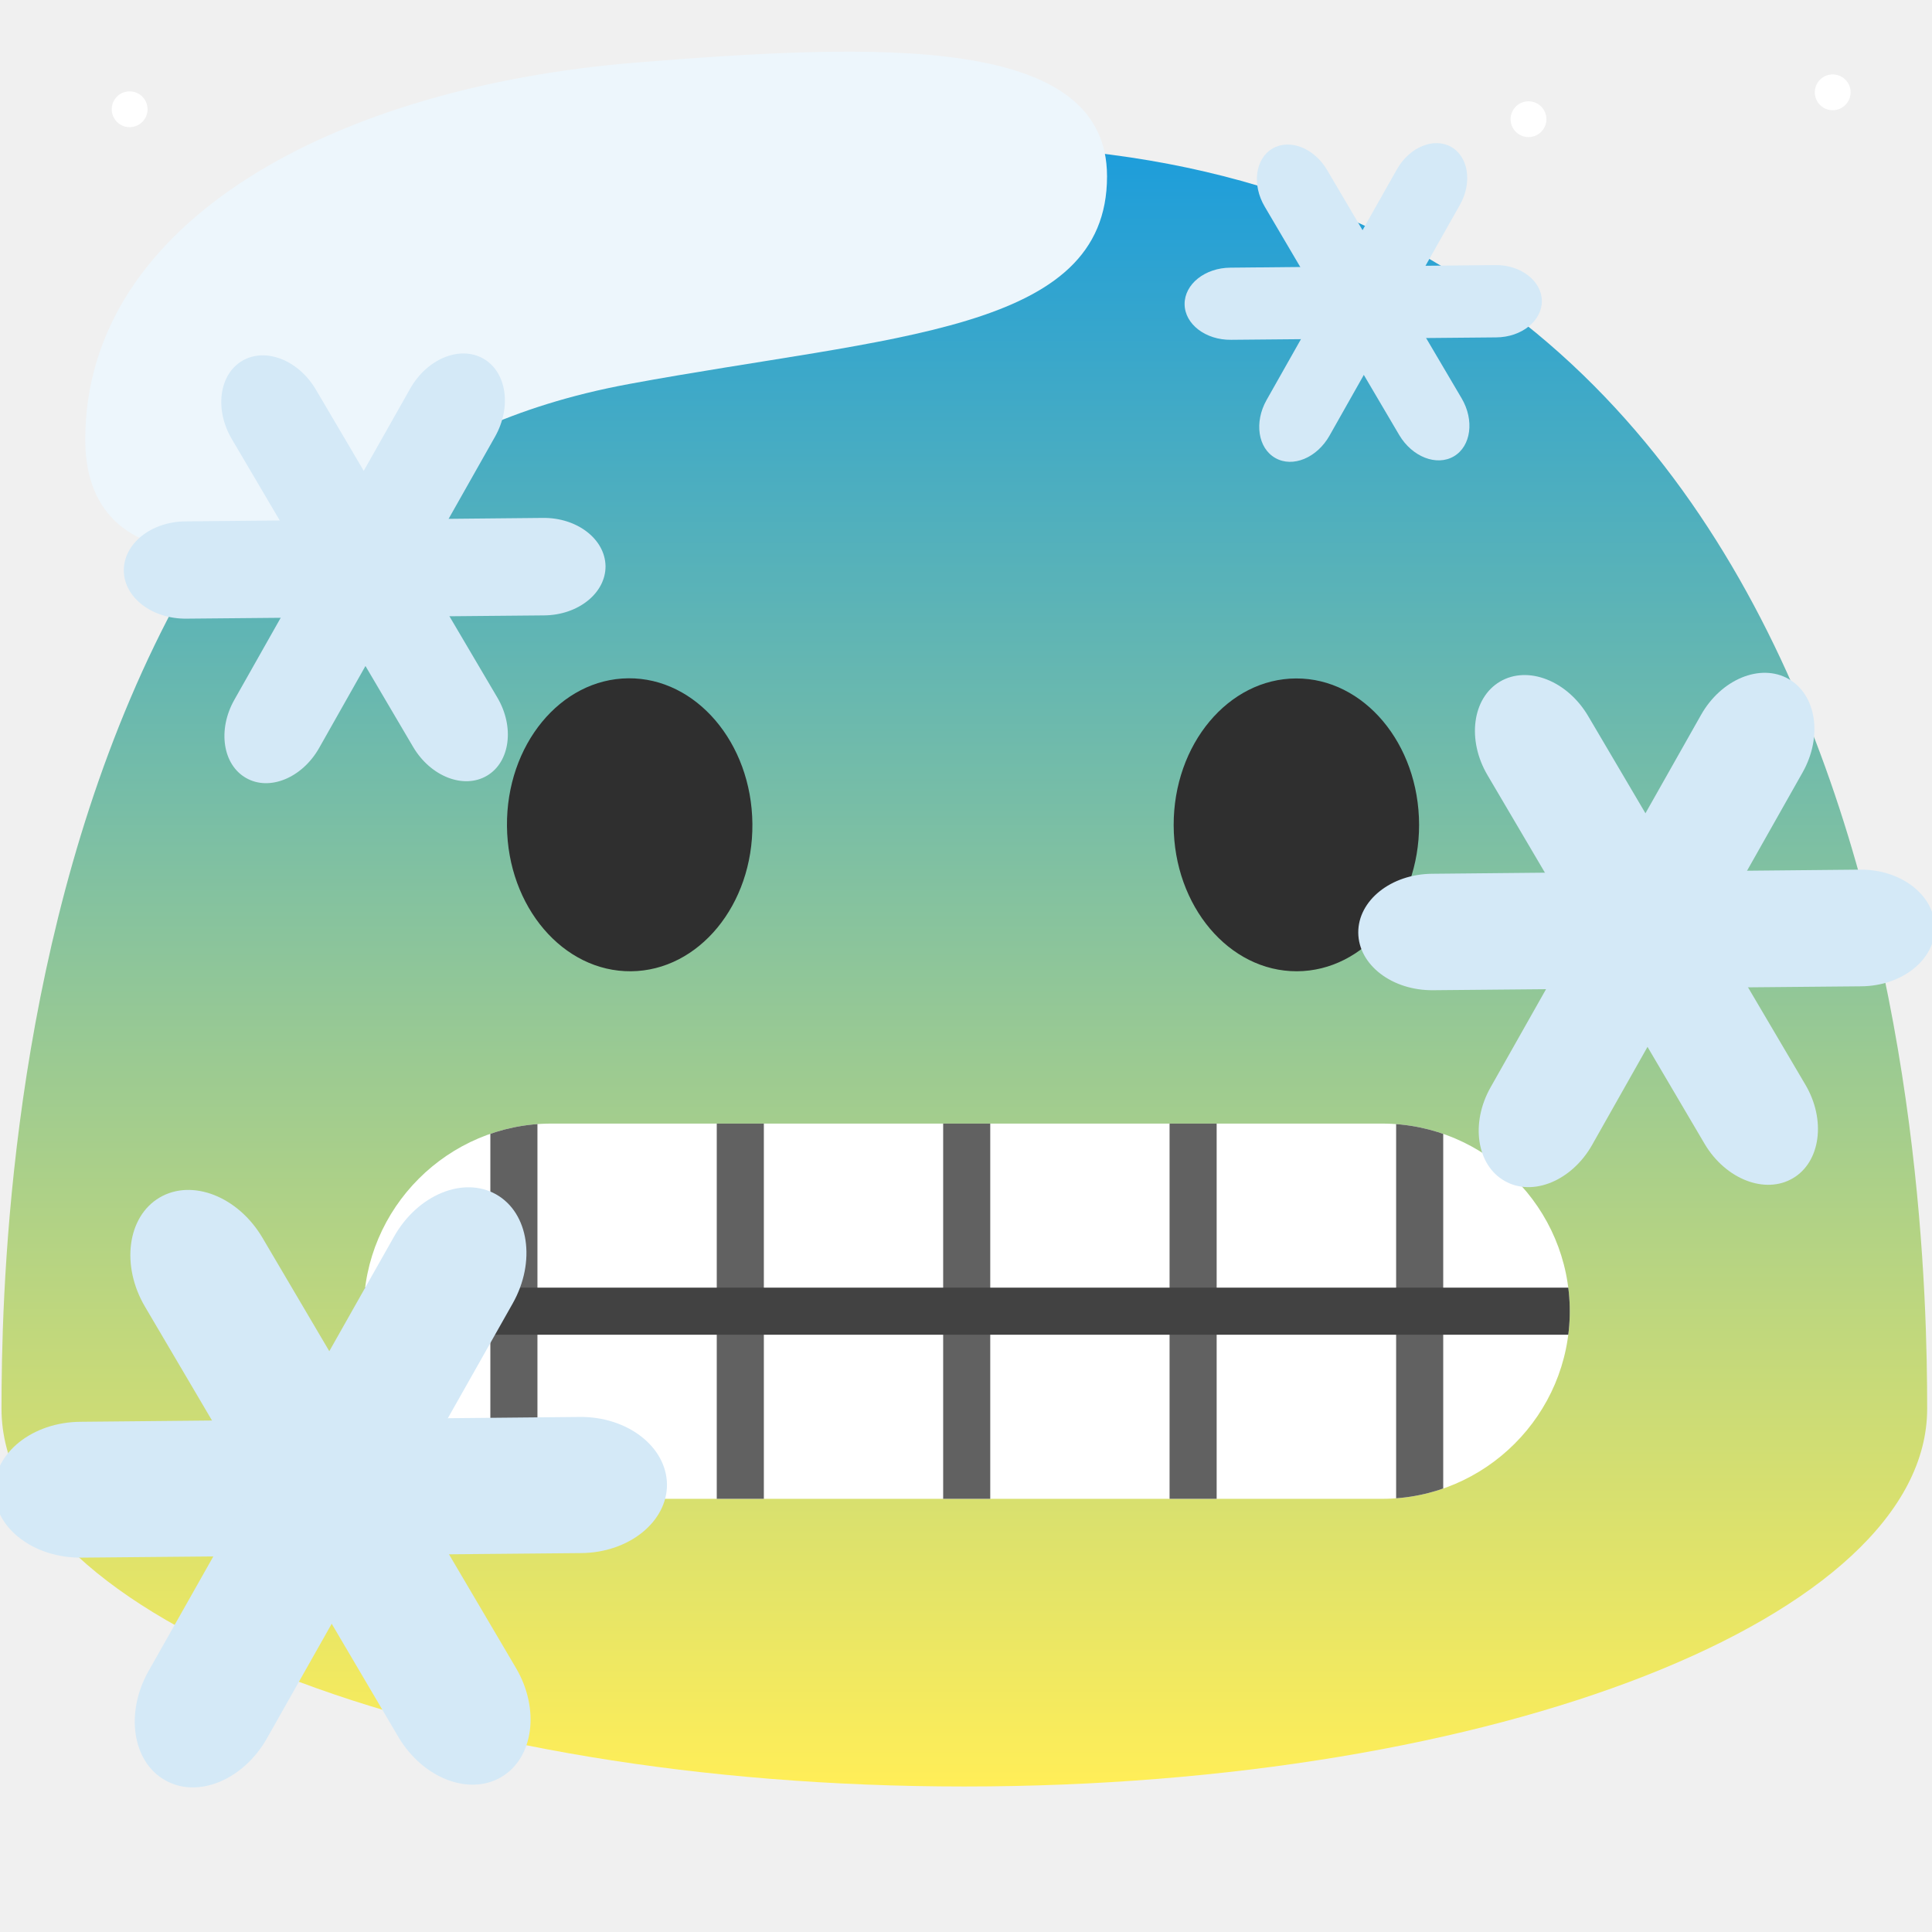
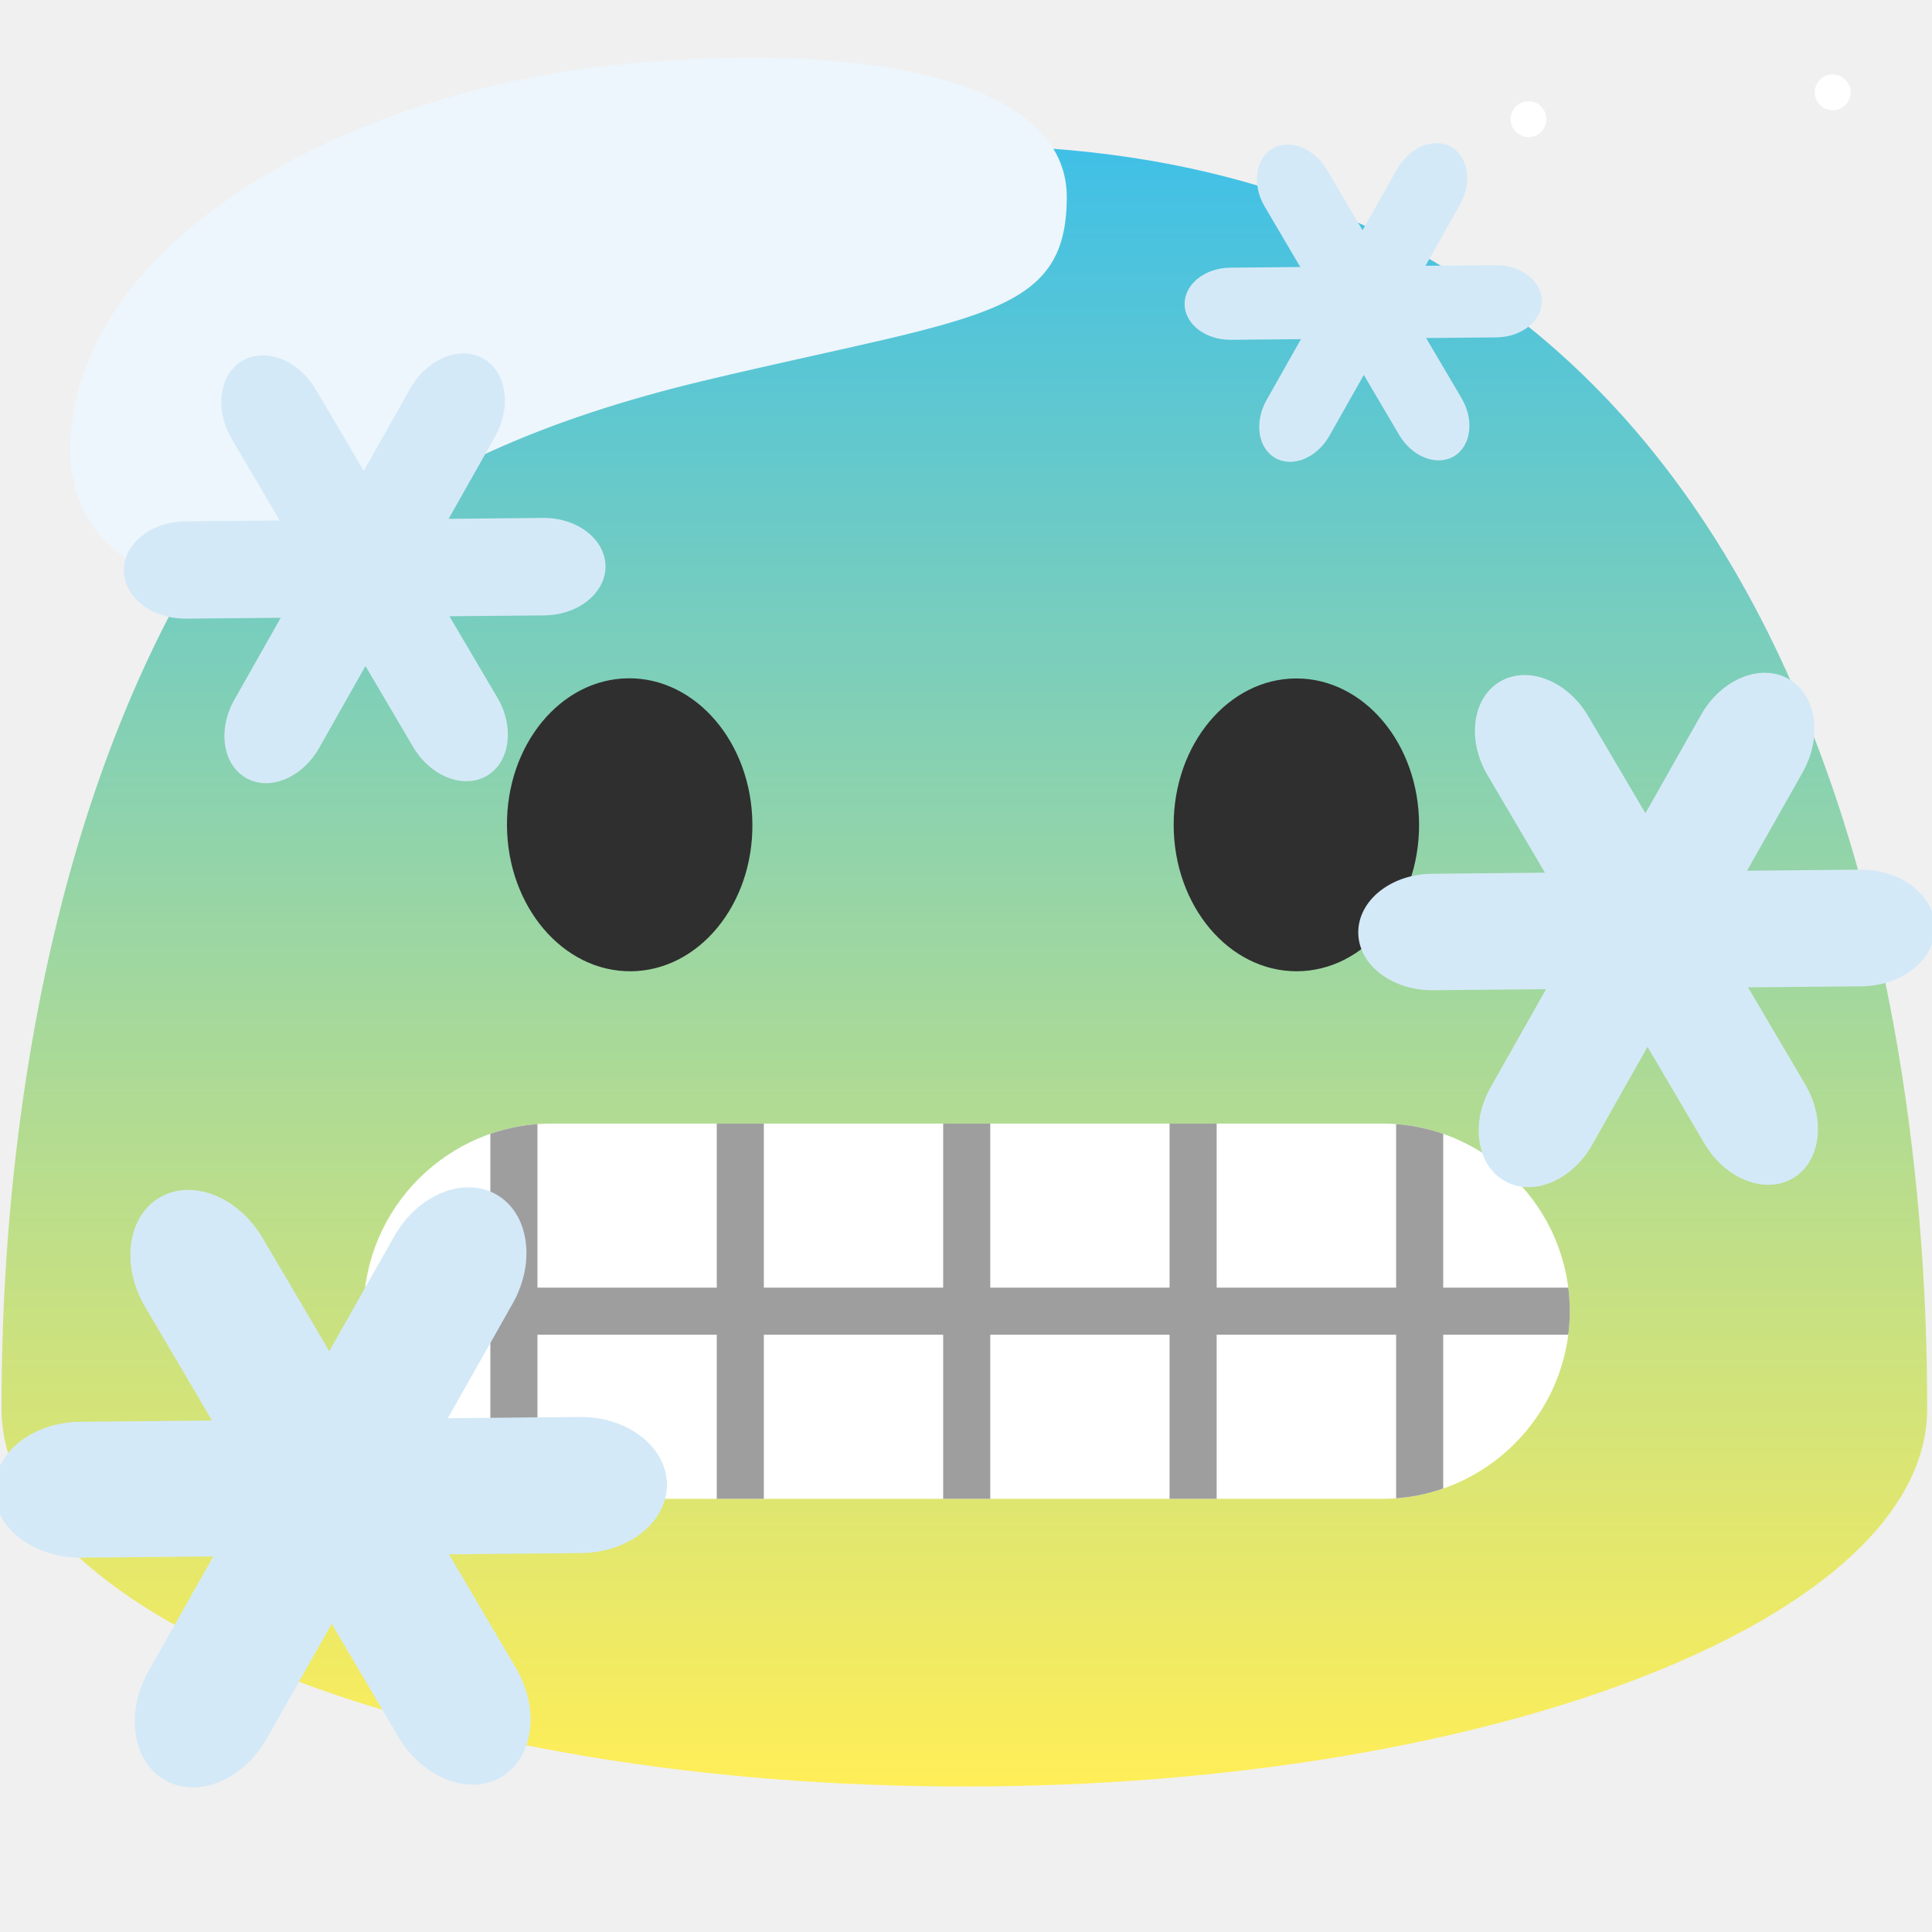
- <svg xmlns="http://www.w3.org/2000/svg" width="100%" height="100%" viewBox="0 0 128 128" version="1.1" xml:space="preserve" style="fill-rule:evenodd;clip-rule:evenodd;stroke-linejoin:round;stroke-miterlimit:2;">
-   <rect id="path17" x="0.06" y="0" width="127.99" height="128" style="fill:none;" />
+ <svg xmlns="http://www.w3.org/2000/svg" width="100%" height="100%" viewBox="0 0 128 128" version="1.1" xml:space="preserve" style="fill-rule:evenodd;clip-rule:evenodd;stroke-linejoin:round;stroke-miterlimit:2;" id="svg23601">
+   <rect id="path17" x="0.06" y="0" width="127.99" height="128" style="fill:none;fill-rule:nonzero;" />
  <path id="path19" d="M63.89,9.64C1.58,9.64 0.1,79.5 0.1,93.33C0.1,107.16 28.66,118.36 63.89,118.36C99.13,118.36 127.68,107.15 127.68,93.33C127.68,79.5 126.21,9.64 63.89,9.64Z" style="fill:url(#_Linear1);fill-rule:nonzero;" />
  <circle id="circle57" cx="101.268" cy="7.897" r="1.186" style="fill:white;" />
  <circle id="circle63" cx="121.421" cy="6.116" r="1.186" style="fill:white;" />
-   <circle id="circle67" cx="8.589" cy="7.239" r="1.186" style="fill:white;" />
  <g id="g4659" transform="matrix(1,0,0,1,-0.575273,-4.69524)">
    <g id="path8" transform="matrix(0.887857,0,0,0.887857,7.24695,10.2685)">
-       <path d="M95.622,105.566L33.622,105.566C25.922,105.566 19.622,99.266 19.622,91.566C19.622,83.866 25.922,77.566 33.622,77.566L95.622,77.566C103.322,77.566 109.622,83.866 109.622,91.566C109.622,99.266 103.322,105.566 95.622,105.566Z" style="fill:white;fill-rule:nonzero;" />
+       <path d="M95.622,105.566L33.622,105.566C25.922,105.566 19.622,99.266 19.622,91.566C19.622,83.866 25.922,77.566 33.622,77.566L95.622,77.566C103.322,77.566 109.622,83.866 109.622,91.566C109.622,99.266 103.322,105.566 95.622,105.566Z" style="fill:white;fill-rule:nonzero;" id="path23562" />
    </g>
    <g id="g14" transform="matrix(1,0,0,1,0.622369,3.96602)">
-       <g>
-         <clipPath id="_clip2">
-           <path d="M91.524,100.03L36.476,100.03C29.64,100.03 24.046,94.436 24.046,87.6C24.046,80.763 29.64,75.17 36.476,75.17L91.524,75.17C98.36,75.17 103.954,80.763 103.954,87.6C103.954,94.436 98.36,100.03 91.524,100.03Z" />
-         </clipPath>
-         <g clip-path="url(#_clip2)">
-           <path id="path10" d="M47.44,75.17L50.56,75.17L50.56,100.17L47.44,100.17L47.44,75.17ZM32.44,75.17L35.56,75.17L35.56,100.17L32.44,100.17L32.44,75.17ZM92.45,75.17L95.57,75.17L95.57,100.17L92.45,100.17L92.45,75.17ZM77.44,75.17L80.56,75.17L80.56,100.17L77.44,100.17L77.44,75.17ZM62.44,75.17L65.56,75.17L65.56,100.17L62.44,100.17L62.44,75.17Z" style="fill:rgb(97,97,97);fill-rule:nonzero;" />
-           <rect id="path12" x="20.49" y="86.04" width="87.01" height="3.12" style="fill:rgb(66,66,66);" />
-         </g>
+       <clipPath id="_clip2">
+         <path d="M91.524,100.03L36.476,100.03C29.64,100.03 24.046,94.436 24.046,87.6C24.046,80.763 29.64,75.17 36.476,75.17L91.524,75.17C98.36,75.17 103.954,80.763 103.954,87.6C103.954,94.436 98.36,100.03 91.524,100.03Z" clip-rule="nonzero" id="path23565" />
+       </clipPath>
+       <g clip-path="url(#_clip2)" id="g23570">
+         <path id="path10" d="M47.44,75.17L50.56,75.17L50.56,100.17L47.44,100.17L47.44,75.17ZM32.44,75.17L35.56,75.17L35.56,100.17L32.44,100.17L32.44,75.17ZM92.45,75.17L95.57,75.17L95.57,100.17L92.45,100.17L92.45,75.17ZM77.44,75.17L80.56,75.17L80.56,100.17L77.44,100.17L77.44,75.17ZM62.44,75.17L65.56,75.17L65.56,100.17L62.44,100.17L62.44,75.17Z" style="fill:#9e9e9e;fill-rule:nonzero;fill-opacity:1" />
+         <rect id="path12" x="20.49" y="86.04" width="87.01" height="3.12" style="fill:#9e9e9e;fill-rule:nonzero;fill-opacity:1" />
      </g>
    </g>
  </g>
  <path id="path21" d="M41.808,64.349C37.318,64.389 33.638,60.079 33.588,54.729C33.538,49.359 37.138,44.979 41.628,44.939C46.108,44.899 49.798,49.209 49.848,54.579C49.898,59.939 46.298,64.309 41.808,64.349ZM85.918,64.349C90.398,64.339 94.028,59.989 94.018,54.639C94.008,49.269 90.358,44.939 85.878,44.949C81.388,44.959 77.748,49.309 77.758,54.679C77.778,60.029 81.428,64.359 85.918,64.349Z" style="fill:rgb(47,47,47);fill-rule:nonzero;" />
-   <path id="path7645" d="M42.183,4.143C22.281,5.743 5.648,14.589 5.648,29.138C5.648,33.595 8.156,36.535 13.833,36.535C22.858,36.535 25.62,28.407 41.704,25.436C59.101,22.223 73.344,22.048 73.344,11.684C73.344,2.261 58.195,2.855 42.183,4.143Z" style="fill:rgb(237,246,252);fill-rule:nonzero;" />
+   <path id="path7645" d="M 42.183,4.163 C 22.281,5.861 4.648,16.452 4.648,29.89 c 0,4.73 3.508,8.645 9.185,8.645 9.025,0 10.218,-7.96 33.038,-13.37 17.902,-4.244 23.806,-4.126 23.806,-12.117 0,-7.523 -12.482,-10.253 -28.494,-8.886 z" style="fill:#edf6fc;fill-rule:nonzero;stroke-width:1" />
  <g id="g18" transform="matrix(1.34835,0,0,1.34835,-62.1408,-93.8746)">
    <path id="path12-7" d="M70.52,103.89C71.38,105.34 71.15,107.07 70.01,107.74C68.87,108.41 67.25,107.78 66.39,106.33L57.48,91.2C56.62,89.75 56.85,88.02 57.99,87.35C59.13,86.68 60.75,87.31 61.61,88.77L70.52,103.89Z" style="fill:rgb(212,233,247);fill-rule:nonzero;" />
    <path id="path14" d="M72.76,95.07C74.44,95.05 75.82,96.11 75.84,97.44C75.85,98.76 74.5,99.85 72.81,99.86L55.25,100.02C53.56,100.04 52.18,98.98 52.17,97.66C52.16,96.34 53.51,95.25 55.21,95.24L72.76,95.07Z" style="fill:rgb(212,233,247);fill-rule:nonzero;" />
    <path id="path16-5" d="M66.24,88.72C67.07,87.25 68.68,86.59 69.83,87.24C70.98,87.89 71.24,89.61 70.41,91.08L61.77,106.37C60.94,107.84 59.33,108.51 58.18,107.85C57.03,107.2 56.77,105.48 57.6,104.01L66.24,88.72Z" style="fill:rgb(212,233,247);fill-rule:nonzero;" />
  </g>
  <g id="g18-9" transform="matrix(1.61394,0,0,1.61394,5.78893,-95.822)">
    <path id="path12-7-1" d="M70.52,103.89C71.38,105.34 71.15,107.07 70.01,107.74C68.87,108.41 67.25,107.78 66.39,106.33L57.48,91.2C56.62,89.75 56.85,88.02 57.99,87.35C59.13,86.68 60.75,87.31 61.61,88.77L70.52,103.89Z" style="fill:rgb(212,233,247);fill-rule:nonzero;" />
    <path id="path14-2" d="M72.76,95.07C74.44,95.05 75.82,96.11 75.84,97.44C75.85,98.76 74.5,99.85 72.81,99.86L55.25,100.02C53.56,100.04 52.18,98.98 52.17,97.66C52.16,96.34 53.51,95.25 55.21,95.24L72.76,95.07Z" style="fill:rgb(212,233,247);fill-rule:nonzero;" />
    <path id="path16-5-7" d="M66.24,88.72C67.07,87.25 68.68,86.59 69.83,87.24C70.98,87.89 71.24,89.61 70.41,91.08L61.77,106.37C60.94,107.84 59.33,108.51 58.18,107.85C57.03,107.2 56.77,105.48 57.6,104.01L66.24,88.72Z" style="fill:rgb(212,233,247);fill-rule:nonzero;" />
  </g>
  <g id="g18-0" transform="matrix(1,0,0,1,26.3129,-77.5068)">
    <path id="path12-7-9" d="M70.52,103.89C71.38,105.34 71.15,107.07 70.01,107.74C68.87,108.41 67.25,107.78 66.39,106.33L57.48,91.2C56.62,89.75 56.85,88.02 57.99,87.35C59.13,86.68 60.75,87.31 61.61,88.77L70.52,103.89Z" style="fill:rgb(212,233,247);fill-rule:nonzero;" />
    <path id="path14-3" d="M72.76,95.07C74.44,95.05 75.82,96.11 75.84,97.44C75.85,98.76 74.5,99.85 72.81,99.86L55.25,100.02C53.56,100.04 52.18,98.98 52.17,97.66C52.16,96.34 53.51,95.25 55.21,95.24L72.76,95.07Z" style="fill:rgb(212,233,247);fill-rule:nonzero;" />
    <path id="path16-5-6" d="M66.24,88.72C67.07,87.25 68.68,86.59 69.83,87.24C70.98,87.89 71.24,89.61 70.41,91.08L61.77,106.37C60.94,107.84 59.33,108.51 58.18,107.85C57.03,107.2 56.77,105.48 57.6,104.01L66.24,88.72Z" style="fill:rgb(212,233,247);fill-rule:nonzero;" />
  </g>
  <g id="g18-06" transform="matrix(1.88304,0,0,1.88304,-98.6207,-85.144)">
    <path id="path12-7-2" d="M70.52,103.89C71.38,105.34 71.15,107.07 70.01,107.74C68.87,108.41 67.25,107.78 66.39,106.33L57.48,91.2C56.62,89.75 56.85,88.02 57.99,87.35C59.13,86.68 60.75,87.31 61.61,88.77L70.52,103.89Z" style="fill:rgb(212,233,247);fill-rule:nonzero;" />
    <path id="path14-61" d="M72.76,95.07C74.44,95.05 75.82,96.11 75.84,97.44C75.85,98.76 74.5,99.85 72.81,99.86L55.25,100.02C53.56,100.04 52.18,98.98 52.17,97.66C52.16,96.34 53.51,95.25 55.21,95.24L72.76,95.07Z" style="fill:rgb(212,233,247);fill-rule:nonzero;" />
    <path id="path16-5-8" d="M66.24,88.72C67.07,87.25 68.68,86.59 69.83,87.24C70.98,87.89 71.24,89.61 70.41,91.08L61.77,106.37C60.94,107.84 59.33,108.51 58.18,107.85C57.03,107.2 56.77,105.48 57.6,104.01L66.24,88.72Z" style="fill:rgb(212,233,247);fill-rule:nonzero;" />
  </g>
-   <defs>
+   <defs id="defs23599">
    <linearGradient id="_Linear1" x1="0" y1="0" x2="1" y2="0" gradientUnits="userSpaceOnUse" gradientTransform="matrix(6.65718e-15,108.72,-108.72,6.65718e-15,63.89,9.64)">
-       <stop offset="0" style="stop-color:rgb(29,157,219);stop-opacity:1" />
-       <stop offset="1" style="stop-color:rgb(255,238,88);stop-opacity:1" />
+       <stop offset="0" style="stop-color:#40c0e7;stop-opacity:1;" id="stop23592" />
+       <stop offset="1" style="stop-color:rgb(255,238,88);stop-opacity:1" id="stop23596" />
    </linearGradient>
  </defs>
</svg>
